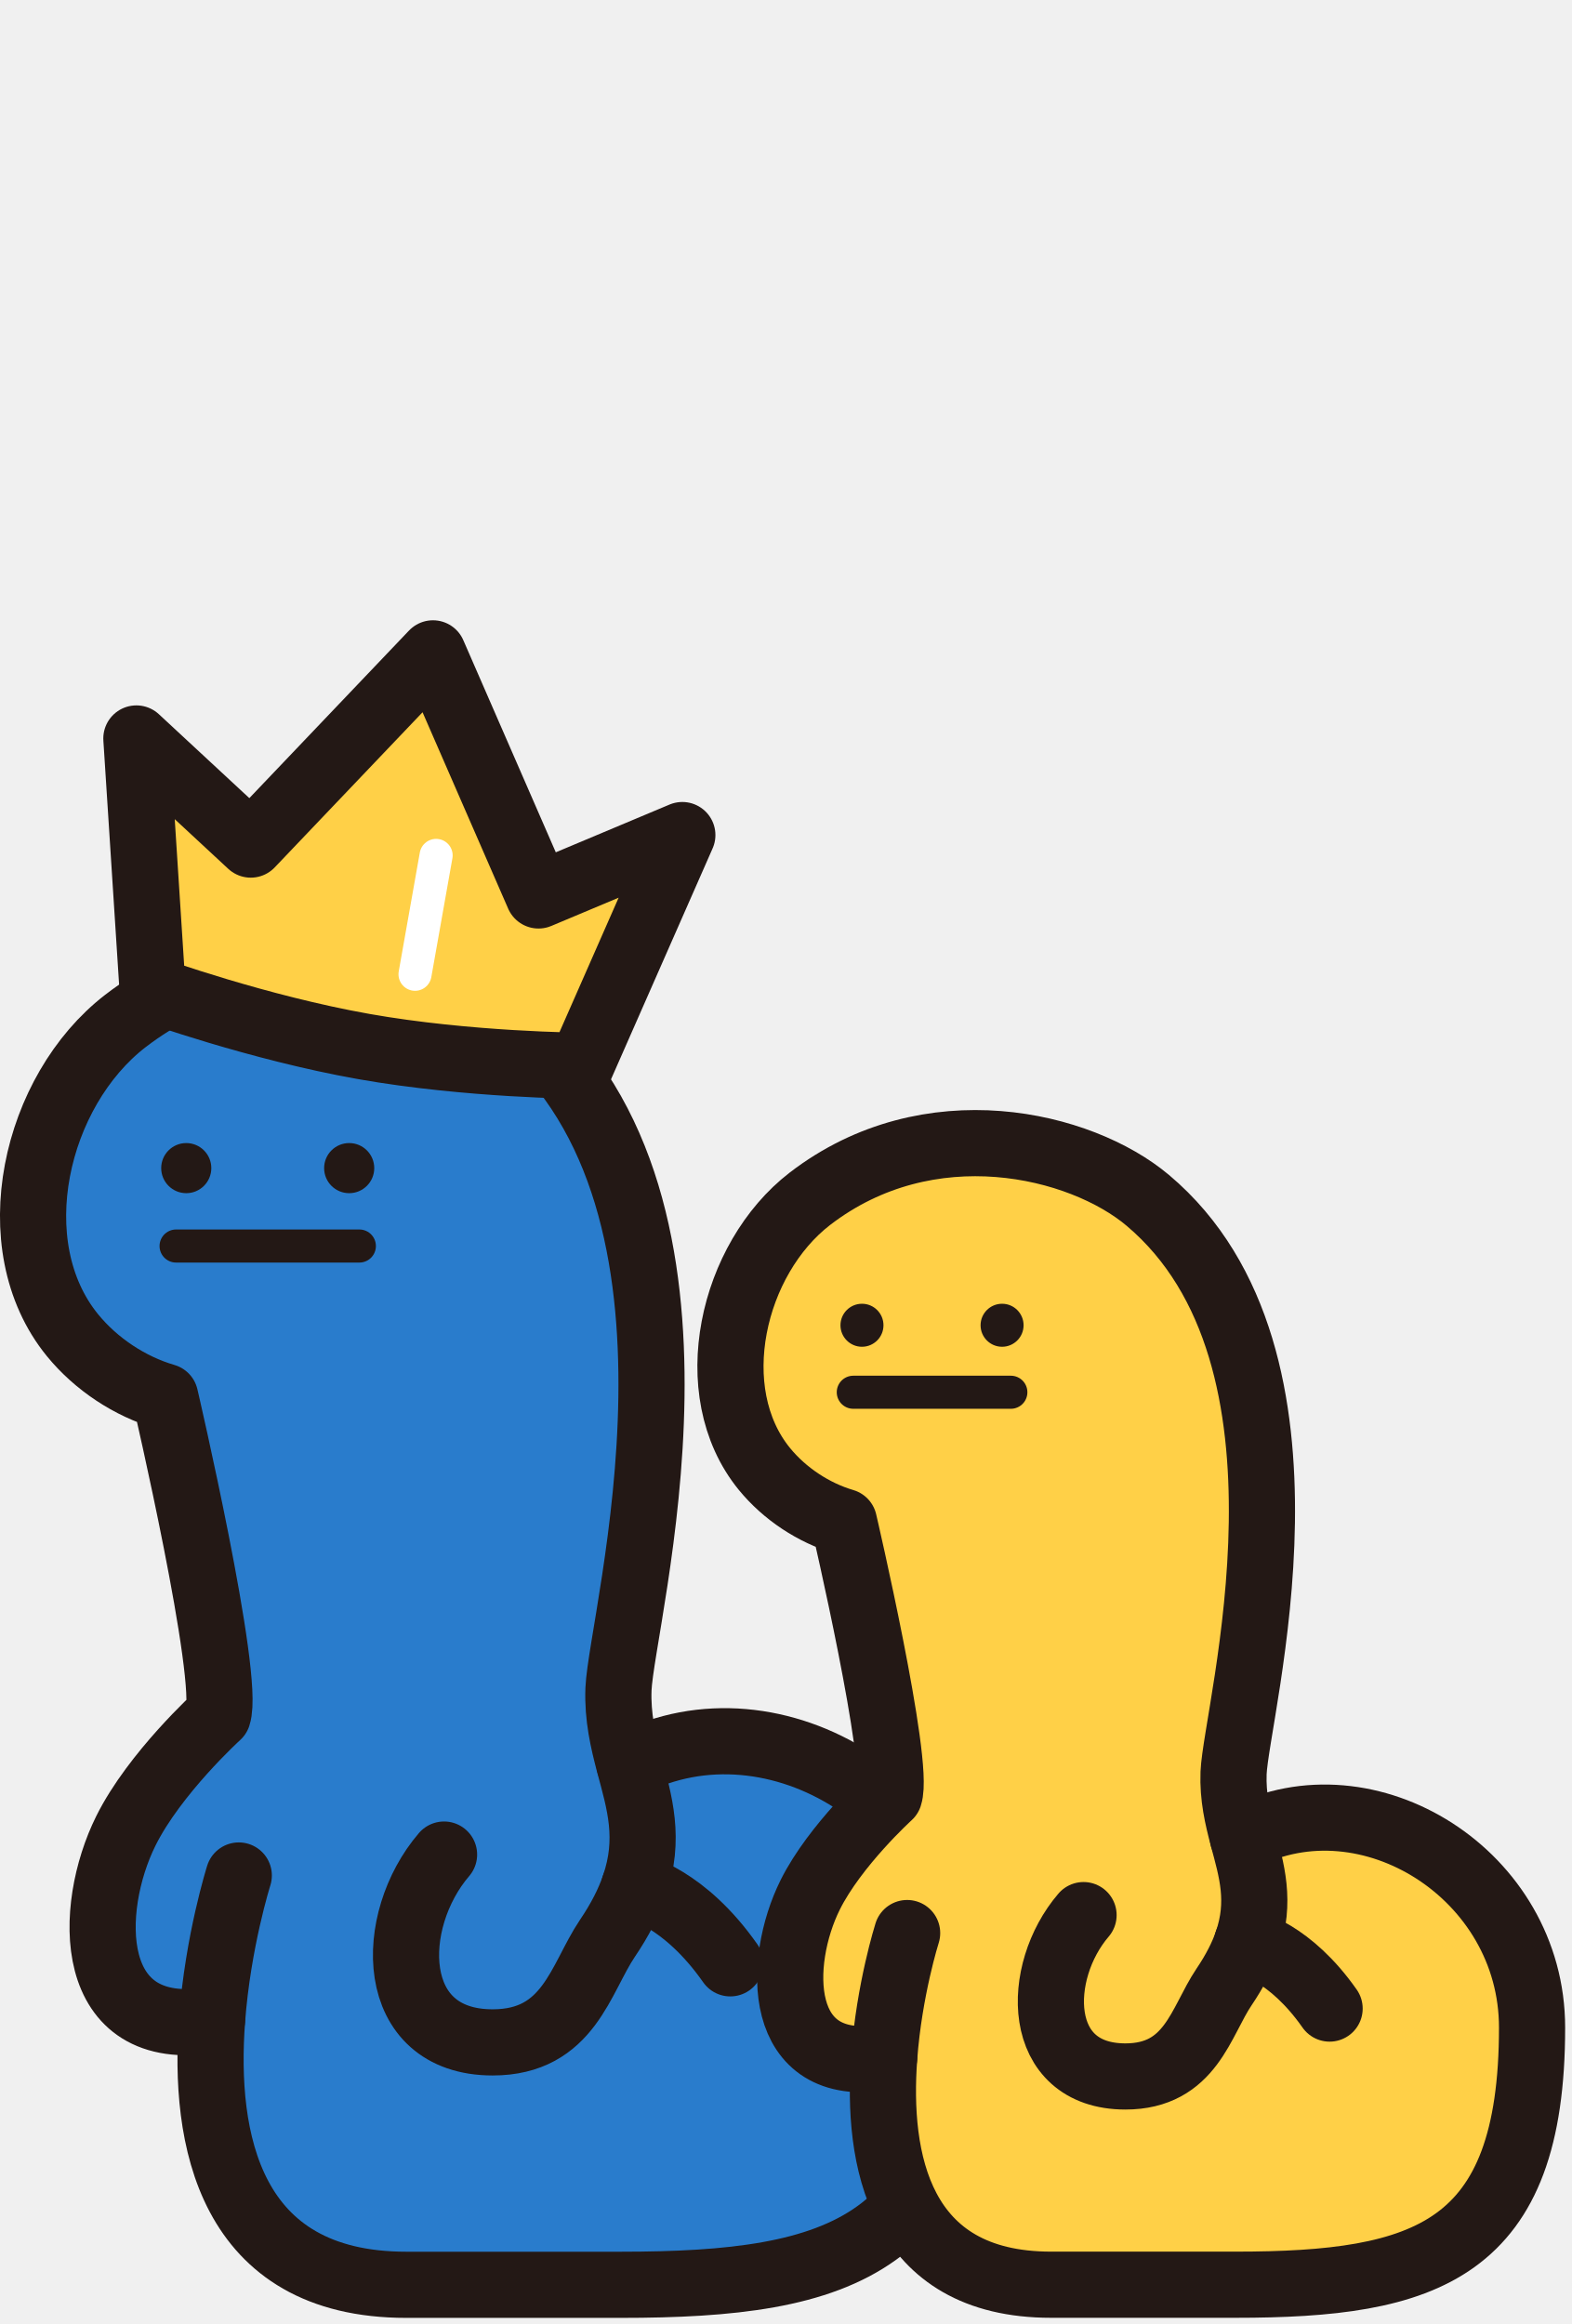
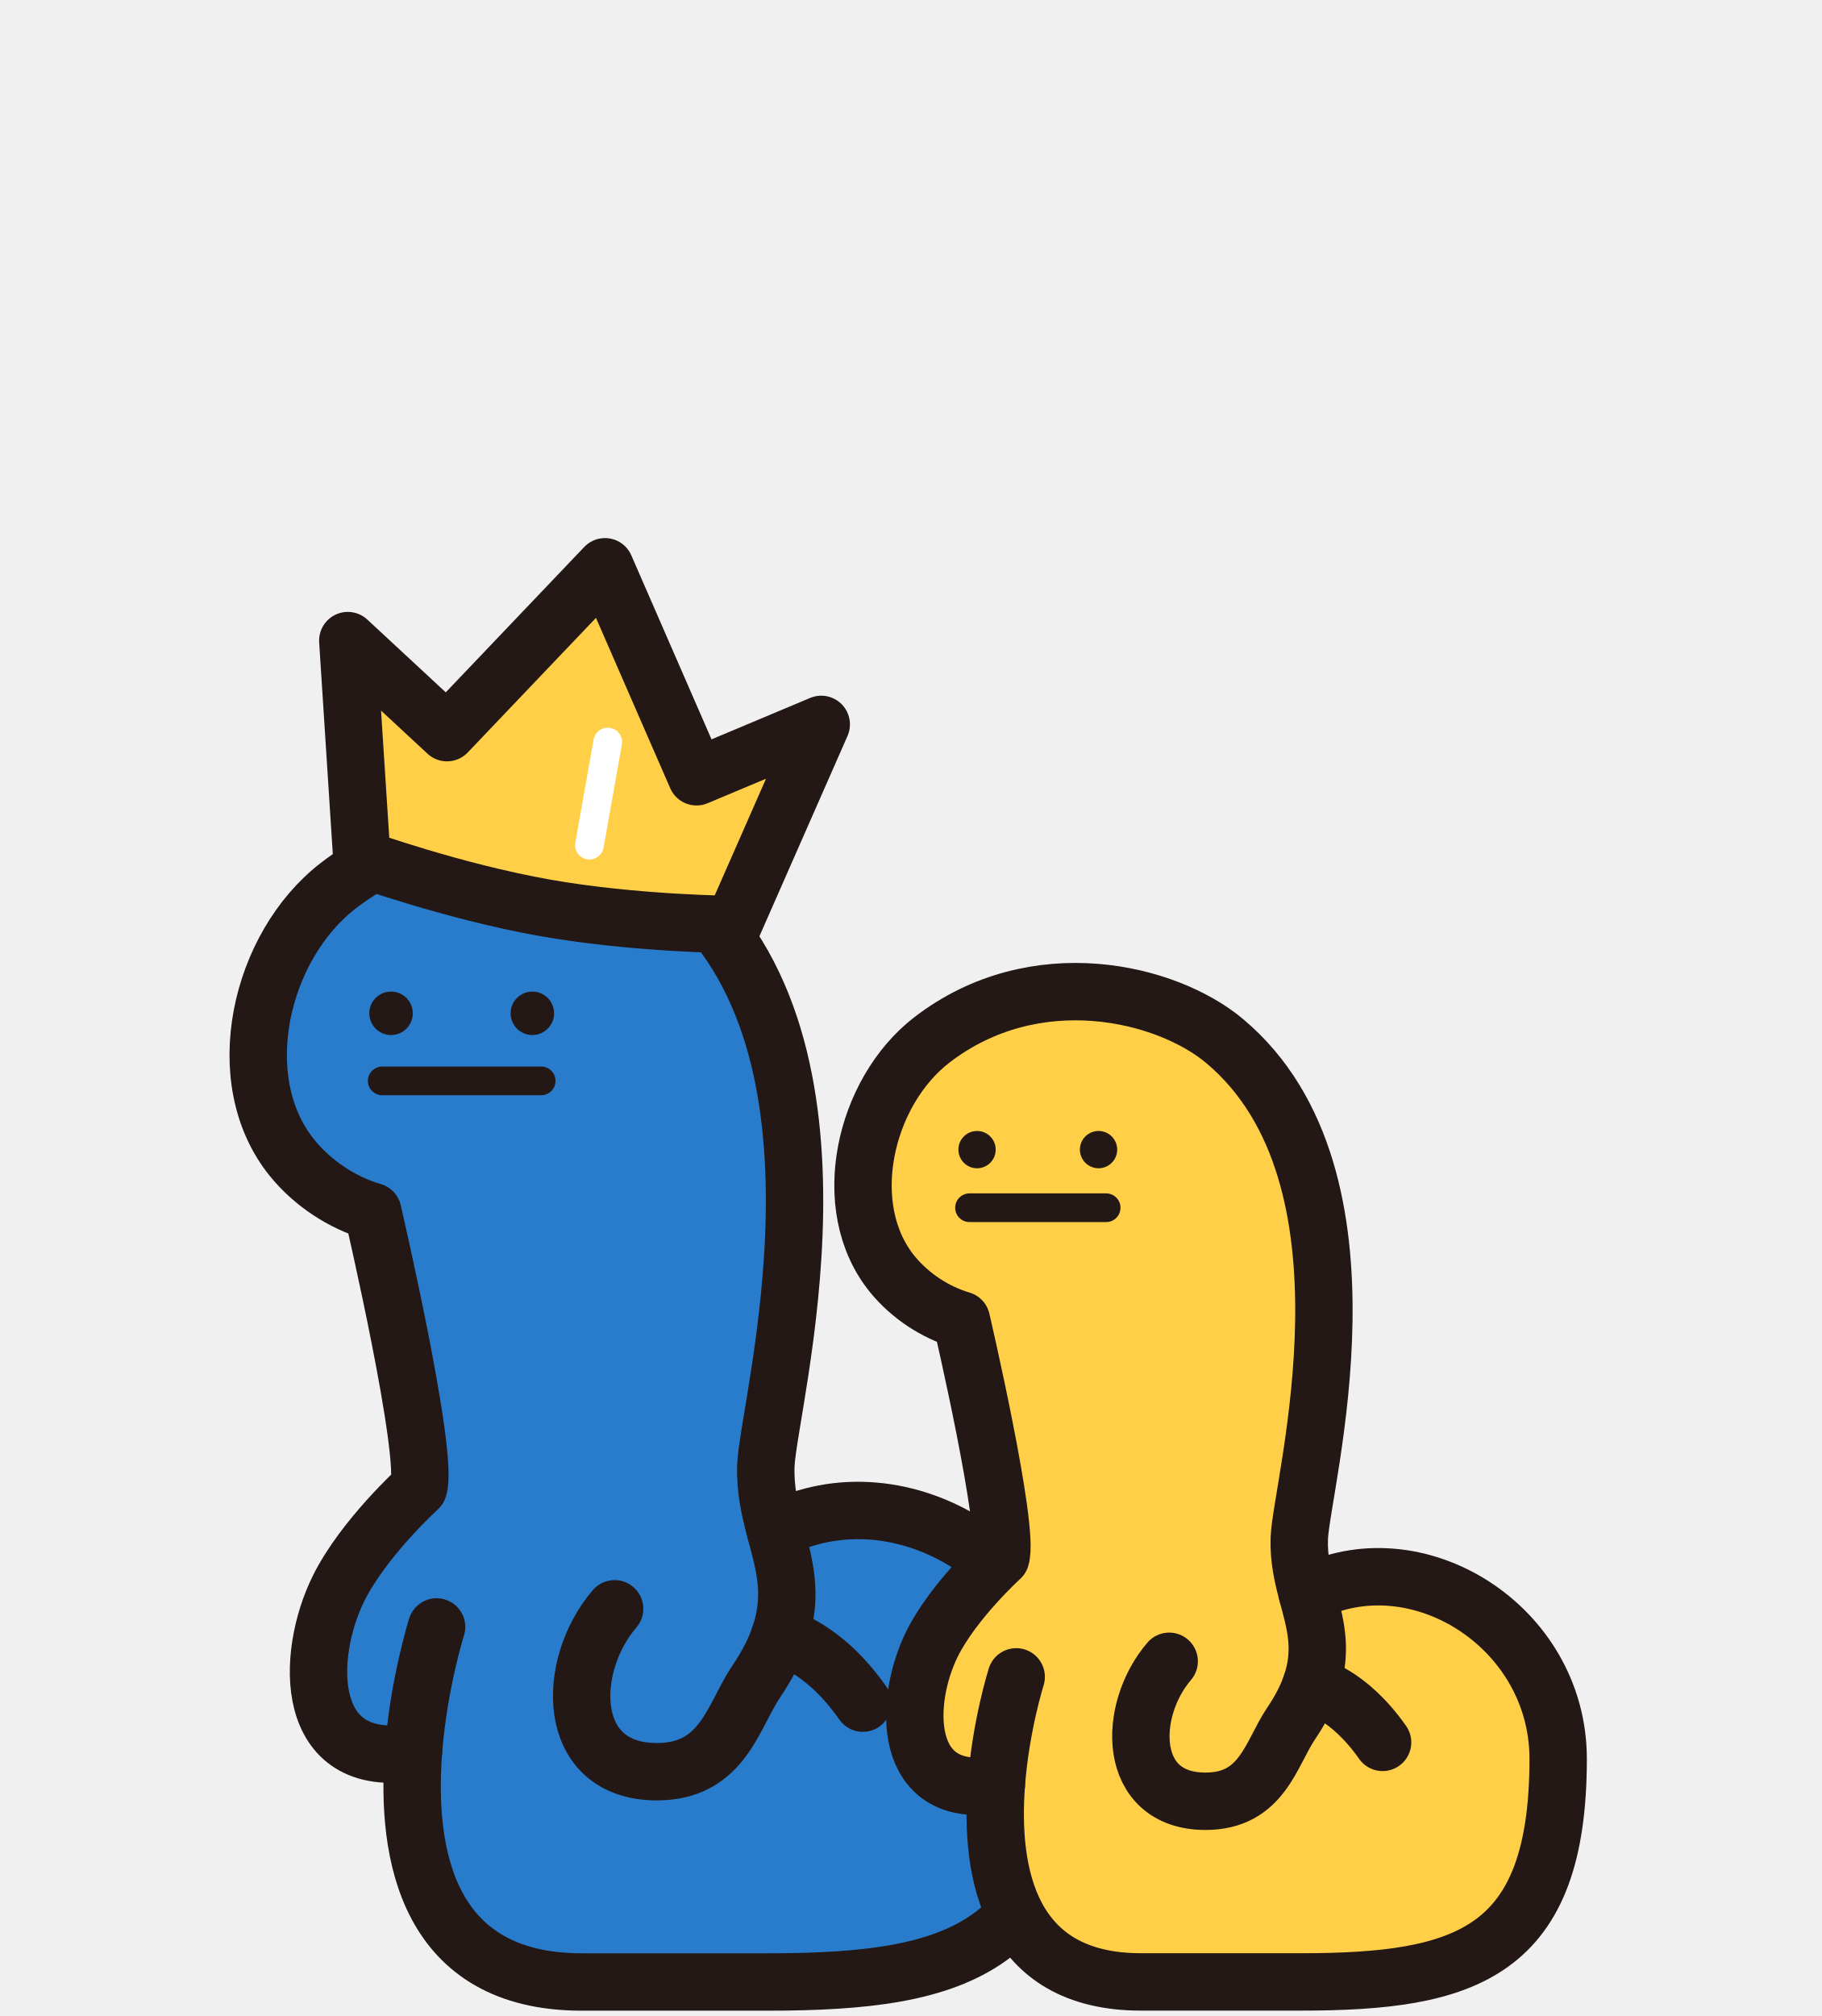
- <svg xmlns="http://www.w3.org/2000/svg" width="190" height="281" viewBox="0 0 190 281" fill="none">
-   <path d="M76.1 213.31C93.68 204.24 116.8 218.52 116.8 240.08C116.8 271.61 101.9 276.26 75.03 276.26H49.11C27.57 276.26 24.58 258.48 25.63 244.24C10.29 246.81 10.52 230.82 15.21 221.38C18.69 214.4 26.33 207.45 26.33 207.45C27.87 202.83 19.96 168.89 19.96 168.89C15.7 167.65 11.62 164.96 8.76 161.46C-0.13 150.56 4.2 131.91 15.16 123.45C31.91 110.56 53.26 115.73 62.7 123.66C89.06 145.85 75.15 195.47 74.78 204.23C74.65 207.59 75.34 210.5 76.08 213.31H76.1Z" fill="#297CCC" />
-   <path d="M53.69 224.24C46.82 232.24 46.78 246.94 59.56 246.95C68.79 246.95 70.16 239.24 73.44 234.37C74.99 232.08 76.03 230 76.69 228.07C78.68 222.31 77.32 217.93 76.08 213.31C75.34 210.5 74.65 207.59 74.78 204.23C75.15 195.47 89.06 145.84 62.7 123.66C53.26 115.73 31.92 110.56 15.16 123.45C4.21 131.89 -0.12 150.55 8.77 161.45C11.63 164.95 15.71 167.64 19.97 168.88C19.97 168.88 27.88 202.82 26.34 207.44C26.34 207.44 18.69 214.39 15.22 221.37C10.53 230.81 10.3 246.8 25.64 244.23" stroke="#231815" stroke-width="8" stroke-linecap="round" stroke-linejoin="round" />
-   <path d="M28.87 226.77C28.87 226.77 26.35 234.71 25.64 244.24C24.58 258.48 27.58 276.26 49.12 276.26H75.04C101.91 276.26 116.81 271.61 116.81 240.08C116.81 218.52 93.69 204.24 76.11 213.31" stroke="#231815" stroke-width="8" stroke-linecap="round" stroke-linejoin="round" />
-   <path d="M76.69 228.07C76.98 228.14 82.73 229.43 88.3 237.39" stroke="#231815" stroke-width="8" stroke-linecap="round" stroke-linejoin="round" />
-   <path d="M22.52 144.27C24.194 144.27 25.55 142.913 25.55 141.24C25.55 139.567 24.194 138.21 22.52 138.21C20.847 138.21 19.49 139.567 19.49 141.24C19.49 142.913 20.847 144.27 22.52 144.27Z" fill="#231815" />
-   <path d="M42.22 144.27C43.894 144.27 45.25 142.913 45.25 141.24C45.25 139.567 43.894 138.21 42.22 138.21C40.547 138.21 39.19 139.567 39.19 141.24C39.19 142.913 40.547 144.27 42.22 144.27Z" fill="#231815" />
-   <path d="M21.29 150.66H43.45" stroke="#231815" stroke-width="4" stroke-linecap="round" stroke-linejoin="round" />
-   <path d="M43.94 126.53C56.64 128.78 70.23 128.86 70.23 128.86L82.5 100.97L65.11 108.27L52.35 79L30.32 102.12L16.49 89.29L18.45 119.69C18.45 119.69 31.24 124.28 43.95 126.53H43.94Z" fill="#FFD047" stroke="#231815" stroke-width="8" stroke-linecap="round" stroke-linejoin="round" />
-   <path d="M52.73 103.43L50.18 117.8" stroke="white" stroke-width="4" stroke-linecap="round" stroke-linejoin="round" />
-   <path d="M150.27 222.16C165.38 214.37 185.24 226.64 185.24 245.16C185.24 272.25 172.44 276.25 149.35 276.25H127.08C108.57 276.25 106 260.98 106.91 248.74C93.73 250.95 93.93 237.21 97.96 229.1C100.95 223.1 107.52 217.13 107.52 217.13C108.84 213.16 102.04 183.99 102.04 183.99C98.38 182.92 94.87 180.61 92.42 177.6C84.78 168.23 88.5 152.21 97.92 144.94C112.32 133.86 130.66 138.3 138.77 145.12C161.42 164.18 149.47 206.83 149.15 214.36C149.03 217.25 149.63 219.75 150.27 222.16Z" fill="#FFD047" />
-   <path d="M131.01 231.56C125.11 238.44 125.07 251.06 136.06 251.07C143.99 251.07 145.17 244.44 147.99 240.26C149.32 238.29 150.22 236.5 150.79 234.85C152.5 229.9 151.33 226.14 150.27 222.17C149.63 219.75 149.04 217.26 149.15 214.37C149.46 206.84 161.42 164.2 138.77 145.13C130.66 138.31 112.32 133.87 97.92 144.95C88.5 152.21 84.78 168.24 92.42 177.61C94.88 180.62 98.39 182.93 102.04 184C102.04 184 108.84 213.17 107.52 217.14C107.52 217.14 100.95 223.11 97.96 229.11C93.93 237.22 93.73 250.96 106.91 248.75" stroke="#231815" stroke-width="8" stroke-linecap="round" stroke-linejoin="round" />
-   <path d="M109.68 233.73C109.68 233.73 107.51 240.56 106.91 248.74C106 260.98 108.57 276.25 127.08 276.25H149.35C172.44 276.25 185.24 272.25 185.24 245.16C185.24 226.63 165.37 214.36 150.27 222.16" stroke="#231815" stroke-width="8" stroke-linecap="round" stroke-linejoin="round" />
-   <path d="M150.78 234.85C151.03 234.91 155.97 236.02 160.76 242.86" stroke="#231815" stroke-width="8" stroke-linecap="round" stroke-linejoin="round" />
-   <path d="M104.22 162.84C105.656 162.84 106.82 161.676 106.82 160.24C106.82 158.804 105.656 157.64 104.22 157.64C102.784 157.64 101.62 158.804 101.62 160.24C101.62 161.676 102.784 162.84 104.22 162.84Z" fill="#231815" />
-   <path d="M121.16 162.84C122.596 162.84 123.76 161.676 123.76 160.24C123.76 158.804 122.596 157.64 121.16 157.64C119.724 157.64 118.56 158.804 118.56 160.24C118.56 161.676 119.724 162.84 121.16 162.84Z" fill="#231815" />
-   <path d="M103.17 168.34H122.22" stroke="#231815" stroke-width="4" stroke-linecap="round" stroke-linejoin="round" />
+ <svg xmlns="http://www.w3.org/2000/svg" width="254" height="281" viewBox="0 0 254 281" fill="none">
+   <path d="M108.1 213.31C125.68 204.24 148.8 218.52 148.8 240.08C148.8 271.61 133.9 276.26 107.03 276.26H81.11C59.57 276.26 56.58 258.48 57.63 244.24C42.29 246.81 42.52 230.82 47.21 221.38C50.69 214.4 58.33 207.45 58.33 207.45C59.87 202.83 51.96 168.89 51.96 168.89C47.7 167.65 43.62 164.96 40.76 161.46C31.87 150.56 36.2 131.91 47.16 123.45C63.91 110.56 85.26 115.73 94.7 123.66C121.06 145.85 107.15 195.47 106.78 204.23C106.65 207.59 107.34 210.5 108.08 213.31H108.1Z" fill="#297CCC" />
+   <path d="M85.69 224.24C78.82 232.24 78.78 246.94 91.56 246.95C100.79 246.95 102.16 239.24 105.44 234.37C106.99 232.08 108.03 230 108.69 228.07C110.68 222.31 109.32 217.93 108.08 213.31C107.34 210.5 106.65 207.59 106.78 204.23C107.15 195.47 121.06 145.84 94.7 123.66C85.26 115.73 63.92 110.56 47.16 123.45C36.21 131.89 31.88 150.55 40.77 161.45C43.63 164.95 47.71 167.64 51.97 168.88C51.97 168.88 59.88 202.82 58.34 207.44C58.34 207.44 50.69 214.39 47.22 221.37C42.53 230.81 42.3 246.8 57.64 244.23" stroke="#231815" stroke-width="8" stroke-linecap="round" stroke-linejoin="round" />
+   <path d="M60.87 226.77C60.87 226.77 58.35 234.71 57.64 244.24C56.58 258.48 59.58 276.26 81.12 276.26H107.04C133.91 276.26 148.81 271.61 148.81 240.08C148.81 218.52 125.69 204.24 108.11 213.31" stroke="#231815" stroke-width="8" stroke-linecap="round" stroke-linejoin="round" />
+   <path d="M108.69 228.07C108.98 228.14 114.73 229.43 120.3 237.39" stroke="#231815" stroke-width="8" stroke-linecap="round" stroke-linejoin="round" />
+   <path d="M54.52 144.27C56.194 144.27 57.55 142.913 57.55 141.24C57.55 139.567 56.194 138.21 54.52 138.21C52.847 138.21 51.49 139.567 51.49 141.24C51.49 142.913 52.847 144.27 54.52 144.27Z" fill="#231815" />
+   <path d="M74.22 144.27C75.894 144.27 77.25 142.913 77.25 141.24C77.25 139.567 75.894 138.21 74.22 138.21C72.547 138.21 71.19 139.567 71.19 141.24C71.19 142.913 72.547 144.27 74.22 144.27Z" fill="#231815" />
+   <path d="M53.29 150.66H75.45" stroke="#231815" stroke-width="4" stroke-linecap="round" stroke-linejoin="round" />
+   <path d="M75.94 126.53C88.64 128.78 102.23 128.86 102.23 128.86L114.5 100.97L97.11 108.27L84.35 79L62.32 102.12L48.49 89.29L50.45 119.69C50.45 119.69 63.24 124.28 75.95 126.53H75.94Z" fill="#FFD047" stroke="#231815" stroke-width="8" stroke-linecap="round" stroke-linejoin="round" />
+   <path d="M84.73 103.43L82.18 117.8" stroke="white" stroke-width="4" stroke-linecap="round" stroke-linejoin="round" />
+   <path d="M182.27 222.16C197.38 214.37 217.24 226.64 217.24 245.16C217.24 272.25 204.44 276.25 181.35 276.25H159.08C140.57 276.25 138 260.98 138.91 248.74C125.73 250.95 125.93 237.21 129.96 229.1C132.95 223.1 139.52 217.13 139.52 217.13C140.84 213.16 134.04 183.99 134.04 183.99C130.38 182.92 126.87 180.61 124.42 177.6C116.78 168.23 120.5 152.21 129.92 144.94C144.32 133.86 162.66 138.3 170.77 145.12C193.42 164.18 181.47 206.83 181.15 214.36C181.03 217.25 181.63 219.75 182.27 222.16Z" fill="#FFD047" />
+   <path d="M163.01 231.56C157.11 238.44 157.07 251.06 168.06 251.07C175.99 251.07 177.17 244.44 179.99 240.26C181.32 238.29 182.22 236.5 182.79 234.85C184.5 229.9 183.33 226.14 182.27 222.17C181.63 219.75 181.04 217.26 181.15 214.37C181.46 206.84 193.42 164.2 170.77 145.13C162.66 138.31 144.32 133.87 129.92 144.95C120.5 152.21 116.78 168.24 124.42 177.61C126.88 180.62 130.39 182.93 134.04 184C134.04 184 140.84 213.17 139.52 217.14C139.52 217.14 132.95 223.11 129.96 229.11C125.93 237.22 125.73 250.96 138.91 248.75" stroke="#231815" stroke-width="8" stroke-linecap="round" stroke-linejoin="round" />
+   <path d="M141.68 233.73C141.68 233.73 139.51 240.56 138.91 248.74C138 260.98 140.57 276.25 159.08 276.25H181.35C204.44 276.25 217.24 272.25 217.24 245.16C217.24 226.63 197.37 214.36 182.27 222.16" stroke="#231815" stroke-width="8" stroke-linecap="round" stroke-linejoin="round" />
+   <path d="M182.78 234.85C183.03 234.91 187.97 236.02 192.76 242.86" stroke="#231815" stroke-width="8" stroke-linecap="round" stroke-linejoin="round" />
+   <path d="M136.22 162.84C137.656 162.84 138.82 161.676 138.82 160.24C138.82 158.804 137.656 157.64 136.22 157.64C134.784 157.64 133.62 158.804 133.62 160.24C133.62 161.676 134.784 162.84 136.22 162.84Z" fill="#231815" />
+   <path d="M153.16 162.84C154.596 162.84 155.76 161.676 155.76 160.24C155.76 158.804 154.596 157.64 153.16 157.64C151.724 157.64 150.56 158.804 150.56 160.24C150.56 161.676 151.724 162.84 153.16 162.84Z" fill="#231815" />
+   <path d="M135.17 168.34H154.22" stroke="#231815" stroke-width="4" stroke-linecap="round" stroke-linejoin="round" />
</svg>
